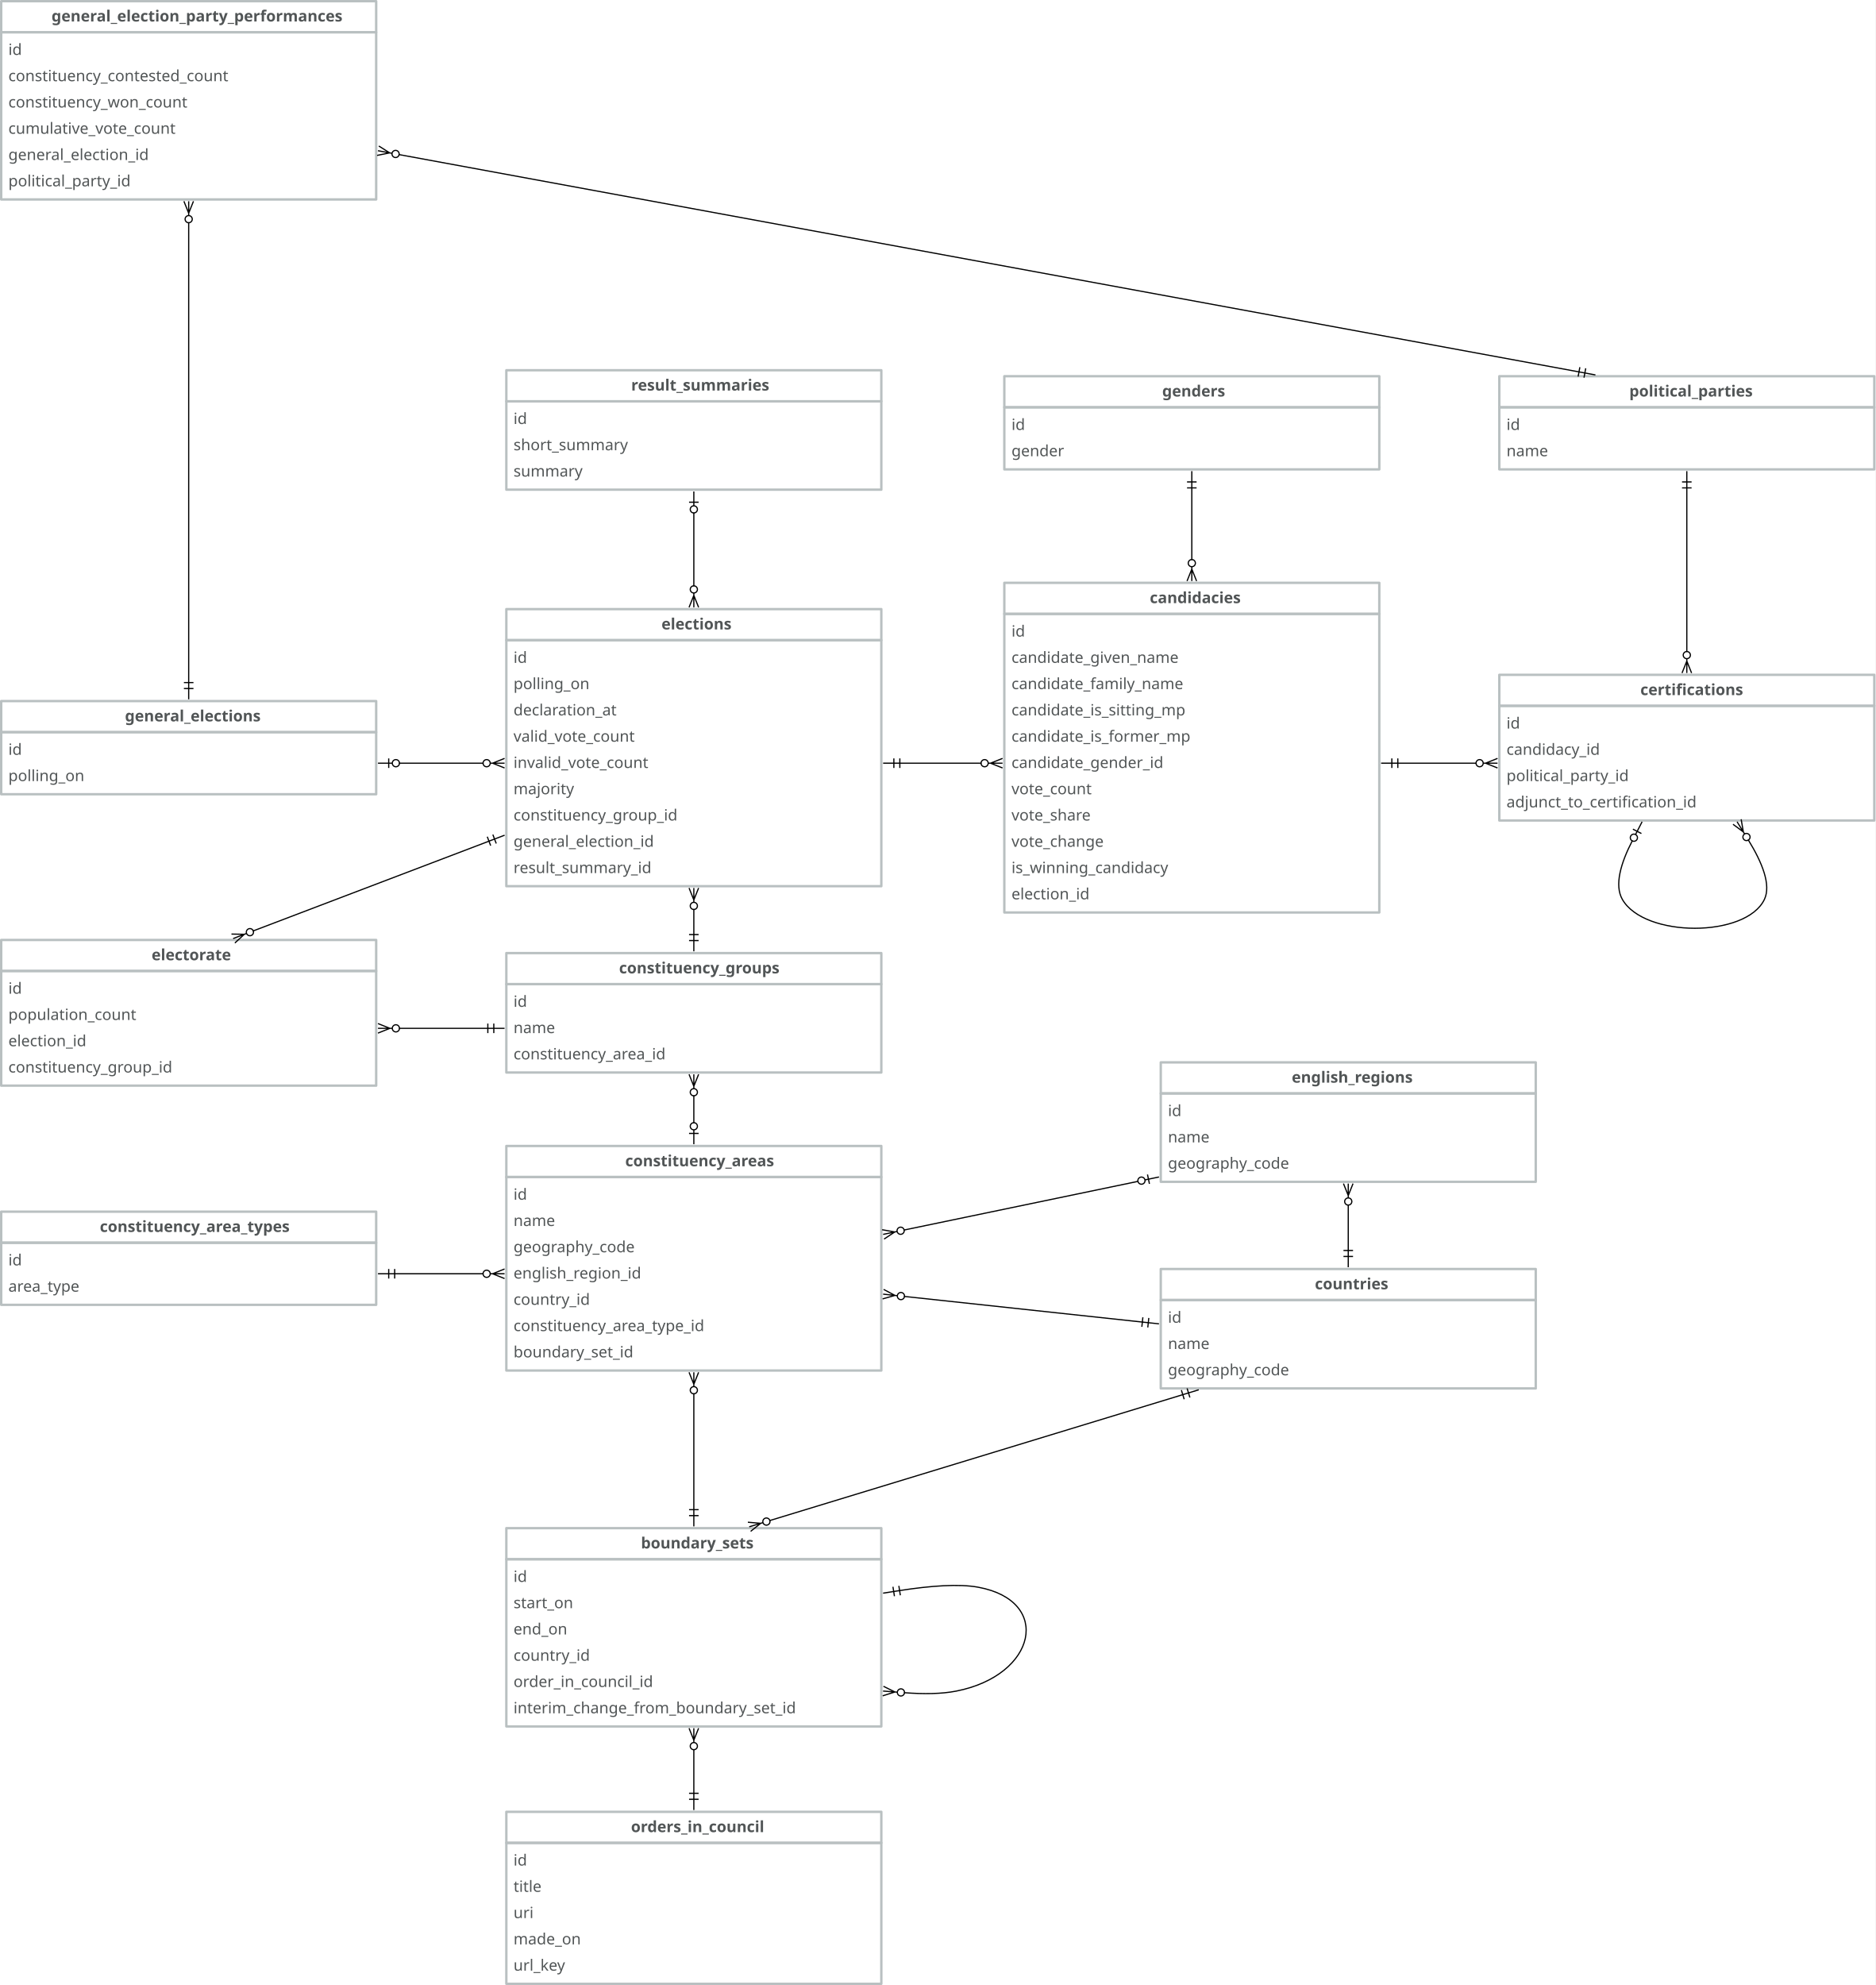
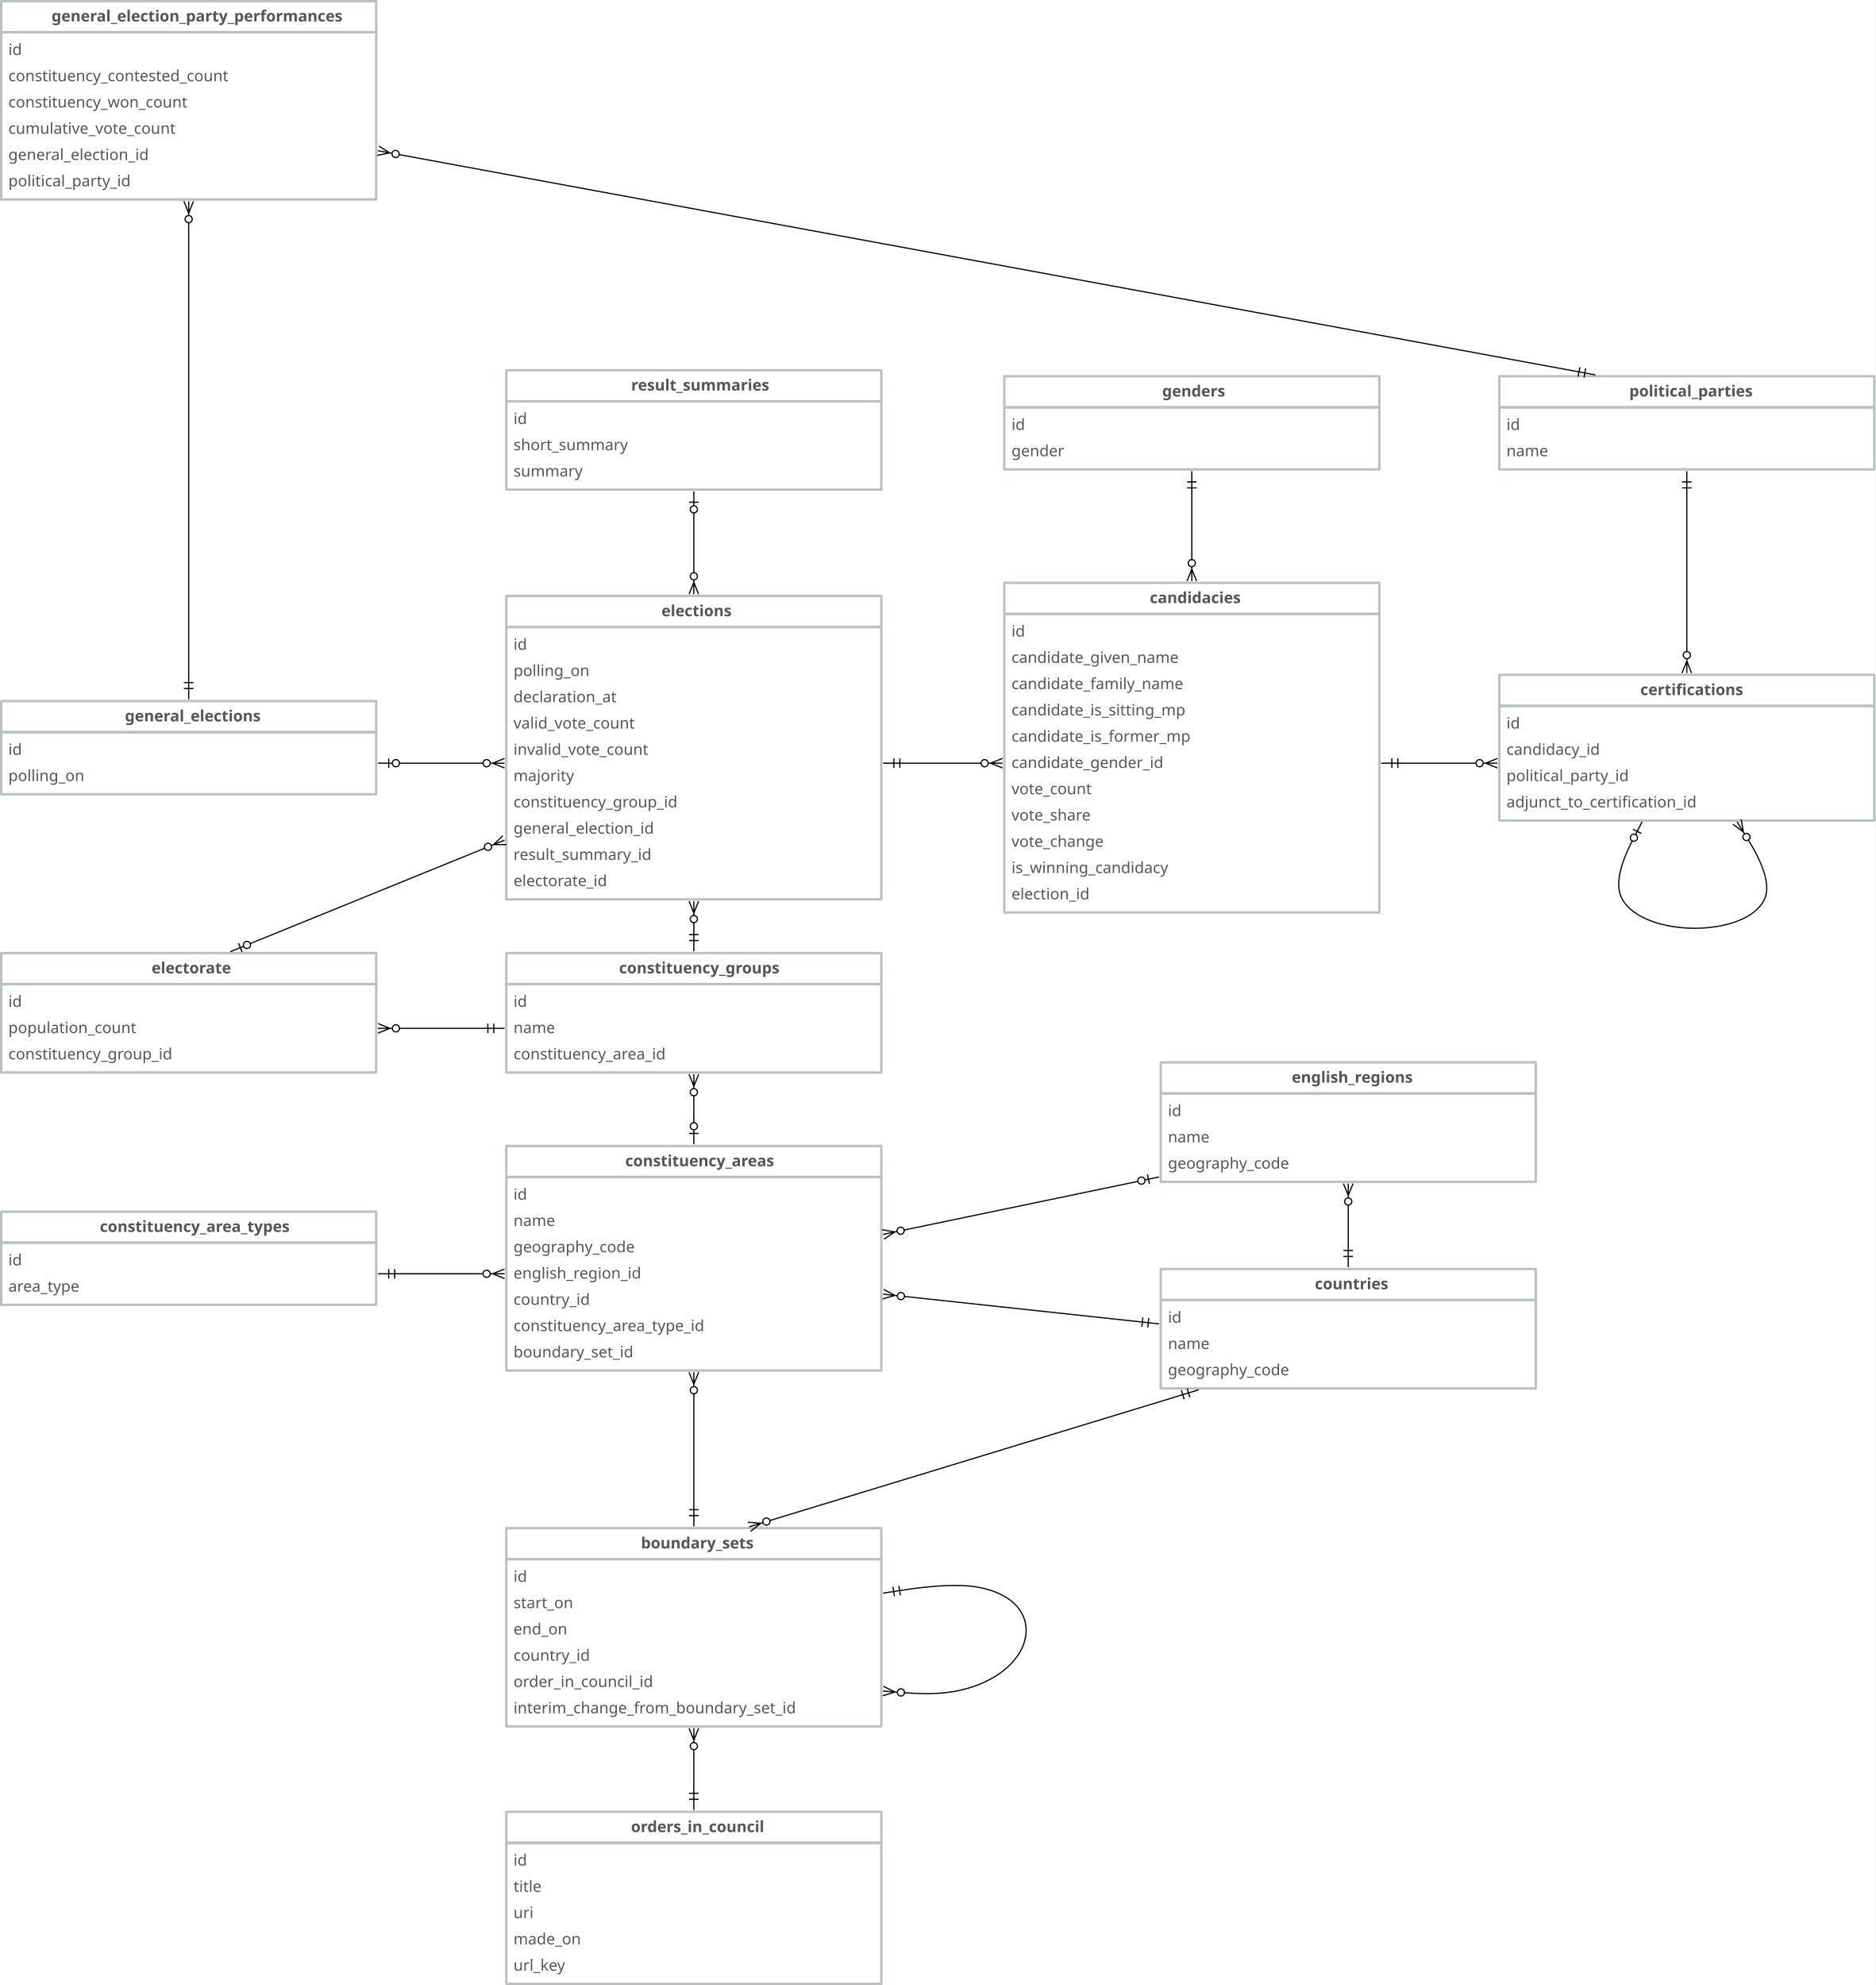
<svg xmlns="http://www.w3.org/2000/svg" version="1.1" viewBox="62 -400 1570.5 1662" width="1570.5" height="1662">
  <defs>
    <marker orient="auto" overflow="visible" markerUnits="strokeWidth" id="CrowBall_Marker" stroke-linejoin="miter" stroke-miterlimit="10" viewBox="-1 -5 20 10" markerWidth="20" markerHeight="10" color="black">
      <g>
        <path d="M 18 0 L 6 0 M 18 4 L 8 0 L 18 -4 M .879 2.121 C -.293 .95 -.293 -.95 .879 -2.121 C 2.05 -3.293 3.95 -3.293 5.121 -2.121 C 6.293 -.95 6.293 .95 5.121 2.121 C 3.95 3.293 2.05 3.293 .879 2.121" fill="none" stroke="currentColor" stroke-width="1" />
      </g>
    </marker>
    <marker orient="auto" overflow="visible" markerUnits="strokeWidth" id="BarBall_Marker" stroke-linejoin="miter" stroke-miterlimit="10" viewBox="-19 -5 20 10" markerWidth="20" markerHeight="10" color="black">
      <g>
        <path d="M -18 0 L -6 0 M -9 -4 L -9 4 M -.879 -2.121 C .293 -.95 .293 .95 -.879 2.121 C -2.05 3.293 -3.95 3.293 -5.121 2.121 C -6.293 .95 -6.293 -.95 -5.121 -2.121 C -3.95 -3.293 -2.05 -3.293 -.879 -2.121" fill="none" stroke="currentColor" stroke-width="1" />
      </g>
    </marker>
    <marker orient="auto" overflow="visible" markerUnits="strokeWidth" id="DoubleBar_Marker" stroke-linejoin="miter" stroke-miterlimit="10" viewBox="-15 -5 16 10" markerWidth="16" markerHeight="10" color="black">
      <g>
        <path d="M -14 0 L 0 0 M -5 -4 L -5 4 M 0 -4 L 0 4" fill="none" stroke="currentColor" stroke-width="1" />
      </g>
    </marker>
  </defs>
  <g id="Canvas_1" stroke="none" stroke-dasharray="none" stroke-opacity="1" fill="none" fill-opacity="1">
    <rect fill="white" x="62" y="-400" width="1570.5" height="1662" />
    <g id="Canvas_1_Layer_1">
      <g id="Group_2">
        <g id="Graphic_4">
          <rect x="63" y="213" width="314" height="52" stroke="#b9c0c1" stroke-linecap="round" stroke-linejoin="round" stroke-width="2" />
          <text transform="translate(69 219)" fill="#515556">
            <tspan font-family="Avenir" font-size="13" fill="#515556" x="0" y="13">id</tspan>
            <tspan font-family="Avenir" font-size="13" fill="#515556" x="0" y="35">polling_on</tspan>
          </text>
        </g>
        <g id="Graphic_3">
          <rect x="63" y="187" width="314" height="26" stroke="#b9c0c1" stroke-linecap="round" stroke-linejoin="round" stroke-width="2" />
          <text transform="translate(69 191)" fill="#515556">
            <tspan font-family="Avenir" font-weight="bold" font-size="13" fill="#515556" x="97.661" y="13">general_elections</tspan>
          </text>
        </g>
      </g>
      <g id="Group_5">
        <g id="Graphic_7">
          <rect x="486" y="585.5" width="314" height="162" stroke="#b9c0c1" stroke-linecap="round" stroke-linejoin="round" stroke-width="2" />
          <text transform="translate(492 591.5)" fill="#515556">
            <tspan font-family="Avenir" font-size="13" fill="#515556" x="0" y="13">id</tspan>
            <tspan font-family="Avenir" font-size="13" fill="#515556" x="0" y="35">name</tspan>
            <tspan font-family="Avenir" font-size="13" fill="#515556" x="0" y="57">geography_code</tspan>
            <tspan font-family="Avenir" font-size="13" fill="#515556" x="0" y="79">english_region_id</tspan>
            <tspan font-family="Avenir" font-size="13" fill="#515556" x="0" y="101">country_id</tspan>
            <tspan font-family="Avenir" font-size="13" fill="#515556" x="0" y="123">constituency_area_type_id</tspan>
            <tspan font-family="Avenir" font-size="13" fill="#515556" x="0" y="145">boundary_set_id</tspan>
          </text>
        </g>
        <g id="Graphic_6">
          <rect x="486" y="559.5" width="314" height="26" stroke="#b9c0c1" stroke-linecap="round" stroke-linejoin="round" stroke-width="2" />
          <text transform="translate(492 563.5)" fill="#515556">
            <tspan font-family="Avenir" font-weight="bold" font-size="13" fill="#515556" x="93.573" y="13">constituency_areas</tspan>
          </text>
        </g>
      </g>
      <g id="Group_8">
        <g id="Graphic_10">
          <rect x="486" y="424" width="314" height="74" stroke="#b9c0c1" stroke-linecap="round" stroke-linejoin="round" stroke-width="2" />
          <text transform="translate(492 430)" fill="#515556">
            <tspan font-family="Avenir" font-size="13" fill="#515556" x="0" y="13">id</tspan>
            <tspan font-family="Avenir" font-size="13" fill="#515556" x="0" y="35">name</tspan>
            <tspan font-family="Avenir" font-size="13" fill="#515556" x="0" y="57">constituency_area_id</tspan>
          </text>
        </g>
        <g id="Graphic_9">
          <rect x="486" y="398" width="314" height="26" stroke="#b9c0c1" stroke-linecap="round" stroke-linejoin="round" stroke-width="2" />
          <text transform="translate(492 402)" fill="#515556">
            <tspan font-family="Avenir" font-weight="bold" font-size="13" fill="#515556" x="88.398" y="13">constituency_groups</tspan>
          </text>
        </g>
      </g>
      <g id="Line_11">
        <line x1="643" y1="540" x2="643" y2="517.5" marker-end="url(#CrowBall_Marker)" marker-start="url(#BarBall_Marker)" stroke="black" stroke-linecap="round" stroke-linejoin="round" stroke-width="1" />
      </g>
      <g id="Group_12">
        <g id="Graphic_14">
-           <rect x="486" y="136" width="314" height="206" stroke="#b9c0c1" stroke-linecap="round" stroke-linejoin="round" stroke-width="2" />
-           <text transform="translate(492 142)" fill="#515556">
+           <rect x="486" y="125" width="314" height="228" stroke="#b9c0c1" stroke-linecap="round" stroke-linejoin="round" stroke-width="2" />
+           <text transform="translate(492 131)" fill="#515556">
            <tspan font-family="Avenir" font-size="13" fill="#515556" x="0" y="13">id</tspan>
            <tspan font-family="Avenir" font-size="13" fill="#515556" x="0" y="35">polling_on</tspan>
            <tspan font-family="Avenir" font-size="13" fill="#515556" x="0" y="57">declaration_at</tspan>
            <tspan font-family="Avenir" font-size="13" fill="#515556" x="0" y="79">valid_vote_count</tspan>
            <tspan font-family="Avenir" font-size="13" fill="#515556" x="0" y="101">invalid_vote_count</tspan>
            <tspan font-family="Avenir" font-size="13" fill="#515556" x="0" y="123">majority</tspan>
            <tspan font-family="Avenir" font-size="13" fill="#515556" x="0" y="145">constituency_group_id</tspan>
            <tspan font-family="Avenir" font-size="13" fill="#515556" x="0" y="167">general_election_id</tspan>
            <tspan font-family="Avenir" font-size="13" fill="#515556" x="0" y="189">result_summary_id</tspan>
+             <tspan font-family="Avenir" font-size="13" fill="#515556" x="0" y="211">electorate_id</tspan>
          </text>
        </g>
        <g id="Graphic_13">
-           <rect x="486" y="110" width="314" height="26" stroke="#b9c0c1" stroke-linecap="round" stroke-linejoin="round" stroke-width="2" />
-           <text transform="translate(492 114)" fill="#515556">
+           <rect x="486" y="99" width="314" height="26" stroke="#b9c0c1" stroke-linecap="round" stroke-linejoin="round" stroke-width="2" />
+           <text transform="translate(492 103)" fill="#515556">
            <tspan font-family="Avenir" font-weight="bold" font-size="13" fill="#515556" x="123.908" y="13">elections</tspan>
          </text>
        </g>
      </g>
      <g id="Line_15">
-         <line x1="643" y1="382.5" x2="643" y2="361.5" marker-end="url(#CrowBall_Marker)" marker-start="url(#DoubleBar_Marker)" stroke="black" stroke-linecap="round" stroke-linejoin="round" stroke-width="1" />
+         <line x1="643" y1="382.5" x2="643" y2="372.5" marker-end="url(#CrowBall_Marker)" marker-start="url(#DoubleBar_Marker)" stroke="black" stroke-linecap="round" stroke-linejoin="round" stroke-width="1" />
      </g>
      <g id="Line_16">
        <line x1="396.5" y1="239" x2="466.5" y2="239" marker-end="url(#CrowBall_Marker)" marker-start="url(#BarBall_Marker)" stroke="black" stroke-linecap="round" stroke-linejoin="round" stroke-width="1" />
      </g>
      <g id="Group_17">
        <g id="Graphic_19">
          <rect x="903" y="114" width="314" height="250" stroke="#b9c0c1" stroke-linecap="round" stroke-linejoin="round" stroke-width="2" />
          <text transform="translate(909 120)" fill="#515556">
            <tspan font-family="Avenir" font-size="13" fill="#515556" x="0" y="13">id</tspan>
            <tspan font-family="Avenir" font-size="13" fill="#515556" x="0" y="35">candidate_given_name</tspan>
            <tspan font-family="Avenir" font-size="13" fill="#515556" x="0" y="57">candidate_family_name</tspan>
            <tspan font-family="Avenir" font-size="13" fill="#515556" x="0" y="79">candidate_is_sitting_mp</tspan>
            <tspan font-family="Avenir" font-size="13" fill="#515556" x="0" y="101">candidate_is_former_mp</tspan>
            <tspan font-family="Avenir" font-size="13" fill="#515556" x="0" y="123">candidate_gender_id</tspan>
            <tspan font-family="Avenir" font-size="13" fill="#515556" x="0" y="145">vote_count</tspan>
            <tspan font-family="Avenir" font-size="13" fill="#515556" x="0" y="167">vote_share</tspan>
            <tspan font-family="Avenir" font-size="13" fill="#515556" x="0" y="189">vote_change</tspan>
            <tspan font-family="Avenir" font-size="13" fill="#515556" x="0" y="211">is_winning_candidacy</tspan>
            <tspan font-family="Avenir" font-size="13" fill="#515556" x="0" y="233">election_id</tspan>
          </text>
        </g>
        <g id="Graphic_18">
          <rect x="903" y="88" width="314" height="26" stroke="#b9c0c1" stroke-linecap="round" stroke-linejoin="round" stroke-width="2" />
          <text transform="translate(909 92)" fill="#515556">
            <tspan font-family="Avenir" font-weight="bold" font-size="13" fill="#515556" x="115.829" y="13">candidacies</tspan>
          </text>
        </g>
      </g>
      <g id="Group_20">
        <g id="Graphic_22">
          <rect x="903" y="-59" width="314" height="52" stroke="#b9c0c1" stroke-linecap="round" stroke-linejoin="round" stroke-width="2" />
          <text transform="translate(909 -53)" fill="#515556">
            <tspan font-family="Avenir" font-size="13" fill="#515556" x="0" y="13">id</tspan>
            <tspan font-family="Avenir" font-size="13" fill="#515556" x="0" y="35">gender</tspan>
          </text>
        </g>
        <g id="Graphic_21">
          <rect x="903" y="-85" width="314" height="26" stroke="#b9c0c1" stroke-linecap="round" stroke-linejoin="round" stroke-width="2" />
          <text transform="translate(909 -81)" fill="#515556">
            <tspan font-family="Avenir" font-weight="bold" font-size="13" fill="#515556" x="126.203" y="13">genders</tspan>
          </text>
        </g>
      </g>
      <g id="Line_23">
        <line x1="1060" y1="8.5" x2="1060" y2="68.5" marker-end="url(#CrowBall_Marker)" marker-start="url(#DoubleBar_Marker)" stroke="black" stroke-linecap="round" stroke-linejoin="round" stroke-width="1" />
      </g>
      <g id="Line_24">
        <line x1="815.5" y1="239" x2="883.5" y2="239" marker-end="url(#CrowBall_Marker)" marker-start="url(#DoubleBar_Marker)" stroke="black" stroke-linecap="round" stroke-linejoin="round" stroke-width="1" />
      </g>
      <g id="Group_25">
        <g id="Graphic_27">
          <rect x="1034" y="688.5" width="314" height="74" stroke="#b9c0c1" stroke-linecap="round" stroke-linejoin="round" stroke-width="2" />
          <text transform="translate(1040 694.5)" fill="#515556">
            <tspan font-family="Avenir" font-size="13" fill="#515556" x="0" y="13">id</tspan>
            <tspan font-family="Avenir" font-size="13" fill="#515556" x="0" y="35">name</tspan>
            <tspan font-family="Avenir" font-size="13" fill="#515556" x="0" y="57">geography_code</tspan>
          </text>
        </g>
        <g id="Graphic_26">
          <rect x="1034" y="662.5" width="314" height="26" stroke="#b9c0c1" stroke-linecap="round" stroke-linejoin="round" stroke-width="2" />
          <text transform="translate(1040 666.5)" fill="#515556">
            <tspan font-family="Avenir" font-weight="bold" font-size="13" fill="#515556" x="123.076" y="13">countries</tspan>
          </text>
        </g>
      </g>
      <g id="Group_28">
        <g id="Graphic_30">
          <rect x="1034" y="515.5" width="314" height="74" stroke="#b9c0c1" stroke-linecap="round" stroke-linejoin="round" stroke-width="2" />
          <text transform="translate(1040 521.5)" fill="#515556">
            <tspan font-family="Avenir" font-size="13" fill="#515556" x="0" y="13">id</tspan>
            <tspan font-family="Avenir" font-size="13" fill="#515556" x="0" y="35">name</tspan>
            <tspan font-family="Avenir" font-size="13" fill="#515556" x="0" y="57">geography_code</tspan>
          </text>
        </g>
        <g id="Graphic_29">
          <rect x="1034" y="489.5" width="314" height="26" stroke="#b9c0c1" stroke-linecap="round" stroke-linejoin="round" stroke-width="2" />
          <text transform="translate(1040 493.5)" fill="#515556">
            <tspan font-family="Avenir" font-weight="bold" font-size="13" fill="#515556" x="103.68" y="13">english_regions</tspan>
          </text>
        </g>
      </g>
      <g id="Line_31">
        <line x1="1014.888" y1="589.136" x2="819.112" y2="629.864" marker-end="url(#CrowBall_Marker)" marker-start="url(#BarBall_Marker)" stroke="black" stroke-linecap="round" stroke-linejoin="round" stroke-width="1" />
      </g>
      <g id="Line_32">
        <line x1="1018.583" y1="706.937" x2="819.394" y2="685.491" marker-end="url(#CrowBall_Marker)" marker-start="url(#DoubleBar_Marker)" stroke="black" stroke-linecap="round" stroke-linejoin="round" stroke-width="1" />
      </g>
      <g id="Line_33">
        <line x1="1191" y1="647" x2="1191" y2="609" marker-end="url(#CrowBall_Marker)" marker-start="url(#DoubleBar_Marker)" stroke="black" stroke-linecap="round" stroke-linejoin="round" stroke-width="1" />
      </g>
      <g id="Group_34">
        <g id="Graphic_36">
          <rect x="63" y="640.5" width="314" height="52" stroke="#b9c0c1" stroke-linecap="round" stroke-linejoin="round" stroke-width="2" />
          <text transform="translate(69 646.5)" fill="#515556">
            <tspan font-family="Avenir" font-size="13" fill="#515556" x="0" y="13">id</tspan>
            <tspan font-family="Avenir" font-size="13" fill="#515556" x="0" y="35">area_type</tspan>
          </text>
        </g>
        <g id="Graphic_35">
          <rect x="63" y="614.5" width="314" height="26" stroke="#b9c0c1" stroke-linecap="round" stroke-linejoin="round" stroke-width="2" />
          <text transform="translate(69 618.5)" fill="#515556">
            <tspan font-family="Avenir" font-weight="bold" font-size="13" fill="#515556" x="76.594" y="13">constituency_area_types</tspan>
          </text>
        </g>
      </g>
      <g id="Line_37">
        <line x1="392.5" y1="666.5" x2="466.5" y2="666.5" marker-end="url(#CrowBall_Marker)" marker-start="url(#DoubleBar_Marker)" stroke="black" stroke-linecap="round" stroke-linejoin="round" stroke-width="1" />
      </g>
      <g id="Group_38">
        <g id="Graphic_40">
          <rect x="1317.5" y="-59" width="314" height="52" stroke="#b9c0c1" stroke-linecap="round" stroke-linejoin="round" stroke-width="2" />
          <text transform="translate(1323.5 -53)" fill="#515556">
            <tspan font-family="Avenir" font-size="13" fill="#515556" x="0" y="13">id</tspan>
            <tspan font-family="Avenir" font-size="13" fill="#515556" x="0" y="35">name</tspan>
          </text>
        </g>
        <g id="Graphic_39">
          <rect x="1317.5" y="-85" width="314" height="26" stroke="#b9c0c1" stroke-linecap="round" stroke-linejoin="round" stroke-width="2" />
          <text transform="translate(1323.5 -81)" fill="#515556">
            <tspan font-family="Avenir" font-weight="bold" font-size="13" fill="#515556" x="102.809" y="13">political_parties</tspan>
          </text>
        </g>
      </g>
      <g id="Group_41">
        <g id="Graphic_43">
          <rect x="1317.5" y="191" width="314" height="96" stroke="#b9c0c1" stroke-linecap="round" stroke-linejoin="round" stroke-width="2" />
          <text transform="translate(1323.5 197)" fill="#515556">
            <tspan font-family="Avenir" font-size="13" fill="#515556" x="0" y="13">id</tspan>
            <tspan font-family="Avenir" font-size="13" fill="#515556" x="0" y="35">candidacy_id</tspan>
            <tspan font-family="Avenir" font-size="13" fill="#515556" x="0" y="57">political_party_id</tspan>
            <tspan font-family="Avenir" font-size="13" fill="#515556" x="0" y="79">adjunct_to_certification_id</tspan>
          </text>
        </g>
        <g id="Graphic_42">
          <rect x="1317.5" y="165" width="314" height="26" stroke="#b9c0c1" stroke-linecap="round" stroke-linejoin="round" stroke-width="2" />
          <text transform="translate(1323.5 169)" fill="#515556">
            <tspan font-family="Avenir" font-weight="bold" font-size="13" fill="#515556" x="112.097" y="13">certifications</tspan>
          </text>
        </g>
      </g>
      <g id="Line_44">
        <line x1="1232.5" y1="239" x2="1298" y2="239" marker-end="url(#CrowBall_Marker)" marker-start="url(#DoubleBar_Marker)" stroke="black" stroke-linecap="round" stroke-linejoin="round" stroke-width="1" />
      </g>
      <g id="Line_45">
        <line x1="1474.5" y1="8.5" x2="1474.5" y2="145.5" marker-end="url(#CrowBall_Marker)" marker-start="url(#DoubleBar_Marker)" stroke="black" stroke-linecap="round" stroke-linejoin="round" stroke-width="1" />
      </g>
      <g id="Line_46">
        <path d="M 1428.805 304.059 C 1419.198 322.706 1413.754 341.168 1420.5 353 C 1438.915 385.297 1524.201 385.297 1539.5 353 C 1545.174 341.022 1537.699 322.249 1526.048 303.369" marker-end="url(#CrowBall_Marker)" marker-start="url(#BarBall_Marker)" stroke="black" stroke-linecap="round" stroke-linejoin="round" stroke-width="1" />
      </g>
      <g id="Group_47">
        <g id="Graphic_49">
          <rect x="486" y="905.5" width="314" height="140" stroke="#b9c0c1" stroke-linecap="round" stroke-linejoin="round" stroke-width="2" />
          <text transform="translate(492 911.5)" fill="#515556">
            <tspan font-family="Avenir" font-size="13" fill="#515556" x="0" y="13">id</tspan>
            <tspan font-family="Avenir" font-size="13" fill="#515556" x="0" y="35">start_on</tspan>
            <tspan font-family="Avenir" font-size="13" fill="#515556" x="0" y="57">end_on</tspan>
            <tspan font-family="Avenir" font-size="13" fill="#515556" x="0" y="79">country_id</tspan>
            <tspan font-family="Avenir" font-size="13" fill="#515556" x="0" y="101">order_in_council_id</tspan>
            <tspan font-family="Avenir" font-size="13" fill="#515556" x="0" y="123">interim_change_from_boundary_set_id</tspan>
          </text>
        </g>
        <g id="Graphic_48">
          <rect x="486" y="879.5" width="314" height="26" stroke="#b9c0c1" stroke-linecap="round" stroke-linejoin="round" stroke-width="2" />
          <text transform="translate(492 883.5)" fill="#515556">
            <tspan font-family="Avenir" font-weight="bold" font-size="13" fill="#515556" x="106.709" y="13">boundary_sets</tspan>
          </text>
        </g>
      </g>
      <g id="Line_50">
        <line x1="1052.435" y1="767.727" x2="706.637" y2="873.107" marker-end="url(#CrowBall_Marker)" marker-start="url(#DoubleBar_Marker)" stroke="black" stroke-linecap="round" stroke-linejoin="round" stroke-width="1" />
      </g>
      <g id="Line_51">
        <line x1="643" y1="864" x2="643" y2="767" marker-end="url(#CrowBall_Marker)" marker-start="url(#DoubleBar_Marker)" stroke="black" stroke-linecap="round" stroke-linejoin="round" stroke-width="1" />
      </g>
      <g id="Group_52">
        <g id="Graphic_54">
          <rect x="486" y="1143" width="314" height="118" stroke="#b9c0c1" stroke-linecap="round" stroke-linejoin="round" stroke-width="2" />
          <text transform="translate(492 1149)" fill="#515556">
            <tspan font-family="Avenir" font-size="13" fill="#515556" x="0" y="13">id</tspan>
            <tspan font-family="Avenir" font-size="13" fill="#515556" x="0" y="35">title</tspan>
            <tspan font-family="Avenir" font-size="13" fill="#515556" x="0" y="57">uri</tspan>
            <tspan font-family="Avenir" font-size="13" fill="#515556" x="0" y="79">made_on</tspan>
            <tspan font-family="Avenir" font-size="13" fill="#515556" x="0" y="101">url_key</tspan>
          </text>
        </g>
        <g id="Graphic_53">
          <rect x="486" y="1117" width="314" height="26" stroke="#b9c0c1" stroke-linecap="round" stroke-linejoin="round" stroke-width="2" />
          <text transform="translate(492 1121)" fill="#515556">
            <tspan font-family="Avenir" font-weight="bold" font-size="13" fill="#515556" x="98.389" y="13">orders_in_council</tspan>
          </text>
        </g>
      </g>
      <g id="Line_55">
        <line x1="643" y1="1101.5" x2="643" y2="1065" marker-end="url(#CrowBall_Marker)" marker-start="url(#DoubleBar_Marker)" stroke="black" stroke-linecap="round" stroke-linejoin="round" stroke-width="1" />
      </g>
      <g id="Line_56">
        <path d="M 815.297 931.761 C 841.503 927.663 865.115 925.997 881.164 928.952 C 943.398 940.408 930.144 1002.751 862.671 1015.938 C 850.53 1018.311 835.645 1018.521 819.398 1017.269" marker-end="url(#CrowBall_Marker)" marker-start="url(#DoubleBar_Marker)" stroke="black" stroke-linecap="round" stroke-linejoin="round" stroke-width="1" />
      </g>
      <g id="Group_57">
        <g id="Graphic_59">
-           <rect x="63" y="413" width="314" height="96" stroke="#b9c0c1" stroke-linecap="round" stroke-linejoin="round" stroke-width="2" />
-           <text transform="translate(69 419)" fill="#515556">
+           <rect x="63" y="424" width="314" height="74" stroke="#b9c0c1" stroke-linecap="round" stroke-linejoin="round" stroke-width="2" />
+           <text transform="translate(69 430)" fill="#515556">
            <tspan font-family="Avenir" font-size="13" fill="#515556" x="0" y="13">id</tspan>
            <tspan font-family="Avenir" font-size="13" fill="#515556" x="0" y="35">population_count</tspan>
-             <tspan font-family="Avenir" font-size="13" fill="#515556" x="0" y="57">election_id</tspan>
-             <tspan font-family="Avenir" font-size="13" fill="#515556" x="0" y="79">constituency_group_id</tspan>
+             <tspan font-family="Avenir" font-size="13" fill="#515556" x="0" y="57">constituency_group_id</tspan>
          </text>
        </g>
        <g id="Graphic_58">
-           <rect x="63" y="387" width="314" height="26" stroke="#b9c0c1" stroke-linecap="round" stroke-linejoin="round" stroke-width="2" />
-           <text transform="translate(69 391)" fill="#515556">
+           <rect x="63" y="398" width="314" height="26" stroke="#b9c0c1" stroke-linecap="round" stroke-linejoin="round" stroke-width="2" />
+           <text transform="translate(69 402)" fill="#515556">
            <tspan font-family="Avenir" font-weight="bold" font-size="13" fill="#515556" x="119.943" y="13">electorate</tspan>
          </text>
        </g>
      </g>
      <g id="Line_60">
        <line x1="470.5" y1="461" x2="396.5" y2="461" marker-end="url(#CrowBall_Marker)" marker-start="url(#DoubleBar_Marker)" stroke="black" stroke-linecap="round" stroke-linejoin="round" stroke-width="1" />
      </g>
      <g id="Line_61">
-         <line x1="471.448" y1="304.295" x2="274.073" y2="379.419" marker-end="url(#CrowBall_Marker)" marker-start="url(#DoubleBar_Marker)" stroke="black" stroke-linecap="round" stroke-linejoin="round" stroke-width="1" />
+         <line x1="271.568" y1="390.032" x2="467.863" y2="310.214" marker-end="url(#CrowBall_Marker)" marker-start="url(#BarBall_Marker)" stroke="black" stroke-linecap="round" stroke-linejoin="round" stroke-width="1" />
      </g>
      <g id="Group_62">
        <g id="Graphic_64">
          <rect x="486" y="-64" width="314" height="74" stroke="#b9c0c1" stroke-linecap="round" stroke-linejoin="round" stroke-width="2" />
          <text transform="translate(492 -58)" fill="#515556">
            <tspan font-family="Avenir" font-size="13" fill="#515556" x="0" y="13">id</tspan>
            <tspan font-family="Avenir" font-size="13" fill="#515556" x="0" y="35">short_summary</tspan>
            <tspan font-family="Avenir" font-size="13" fill="#515556" x="0" y="57">summary</tspan>
          </text>
        </g>
        <g id="Graphic_63">
          <rect x="486" y="-90" width="314" height="26" stroke="#b9c0c1" stroke-linecap="round" stroke-linejoin="round" stroke-width="2" />
          <text transform="translate(492 -86)" fill="#515556">
            <tspan font-family="Avenir" font-weight="bold" font-size="13" fill="#515556" x="98.513" y="13">result_summaries</tspan>
          </text>
        </g>
      </g>
      <g id="Line_65">
-         <line x1="643" y1="29.5" x2="643" y2="90.5" marker-end="url(#CrowBall_Marker)" marker-start="url(#BarBall_Marker)" stroke="black" stroke-linecap="round" stroke-linejoin="round" stroke-width="1" />
+         <line x1="643" y1="29.5" x2="643" y2="79.5" marker-end="url(#CrowBall_Marker)" marker-start="url(#BarBall_Marker)" stroke="black" stroke-linecap="round" stroke-linejoin="round" stroke-width="1" />
      </g>
      <g id="Group_66">
        <g id="Graphic_68">
          <rect x="63" y="-373" width="314" height="140" stroke="#b9c0c1" stroke-linecap="round" stroke-linejoin="round" stroke-width="2" />
          <text transform="translate(69 -367)" fill="#515556">
            <tspan font-family="Avenir" font-size="13" fill="#515556" x="0" y="13">id</tspan>
            <tspan font-family="Avenir" font-size="13" fill="#515556" x="0" y="35">constituency_contested_count</tspan>
            <tspan font-family="Avenir" font-size="13" fill="#515556" x="0" y="57">constituency_won_count</tspan>
            <tspan font-family="Avenir" font-size="13" fill="#515556" x="0" y="79">cumulative_vote_count</tspan>
            <tspan font-family="Avenir" font-size="13" fill="#515556" x="0" y="101">general_election_id</tspan>
            <tspan font-family="Avenir" font-size="13" fill="#515556" x="0" y="123">political_party_id</tspan>
          </text>
        </g>
        <g id="Graphic_67">
          <rect x="63" y="-399" width="314" height="26" stroke="#b9c0c1" stroke-linecap="round" stroke-linejoin="round" stroke-width="2" />
          <text transform="translate(69 -395)" fill="#515556">
            <tspan font-family="Avenir" font-weight="bold" font-size="13" fill="#515556" x="36.151" y="13">general_election_party_performances</tspan>
          </text>
        </g>
      </g>
      <g id="Line_69">
        <line x1="220" y1="171.5" x2="220" y2="-213.5" marker-end="url(#CrowBall_Marker)" marker-start="url(#DoubleBar_Marker)" stroke="black" stroke-linecap="round" stroke-linejoin="round" stroke-width="1" />
      </g>
      <g id="Line_70">
        <line x1="1384.209" y1="-88.626" x2="396.194" y2="-270.556" marker-end="url(#CrowBall_Marker)" marker-start="url(#DoubleBar_Marker)" stroke="black" stroke-linecap="round" stroke-linejoin="round" stroke-width="1" />
      </g>
    </g>
  </g>
</svg>
